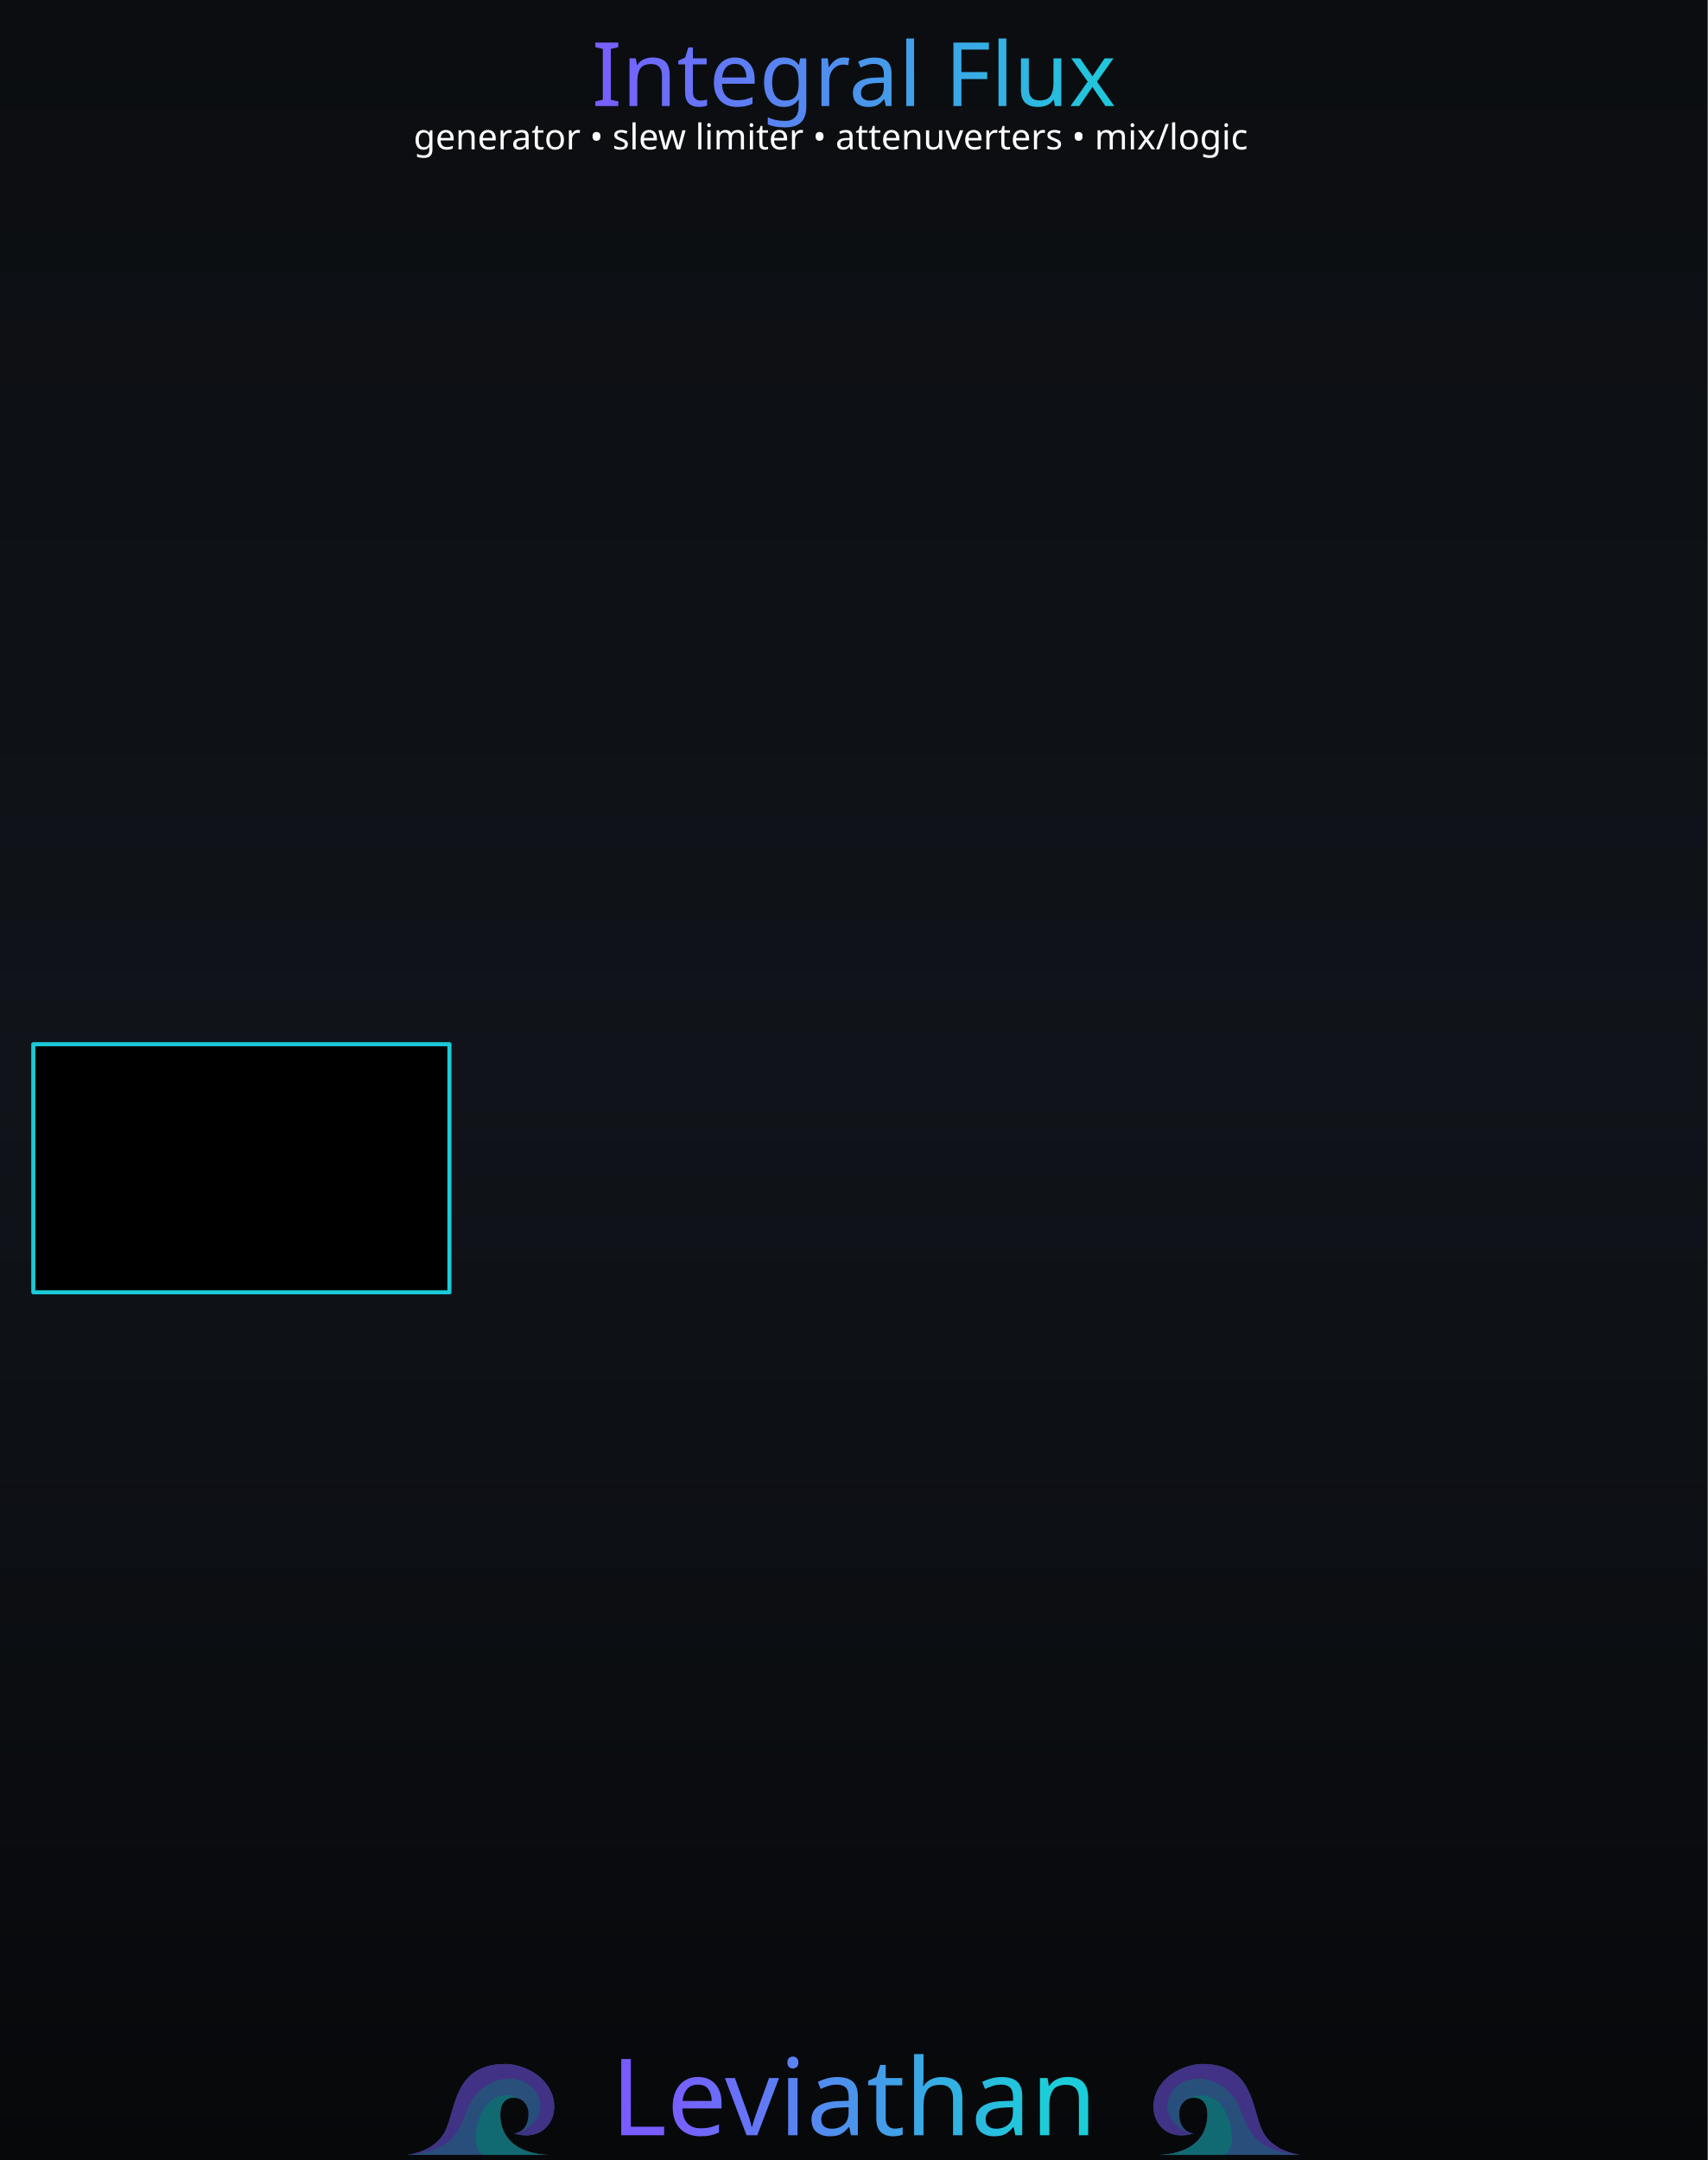
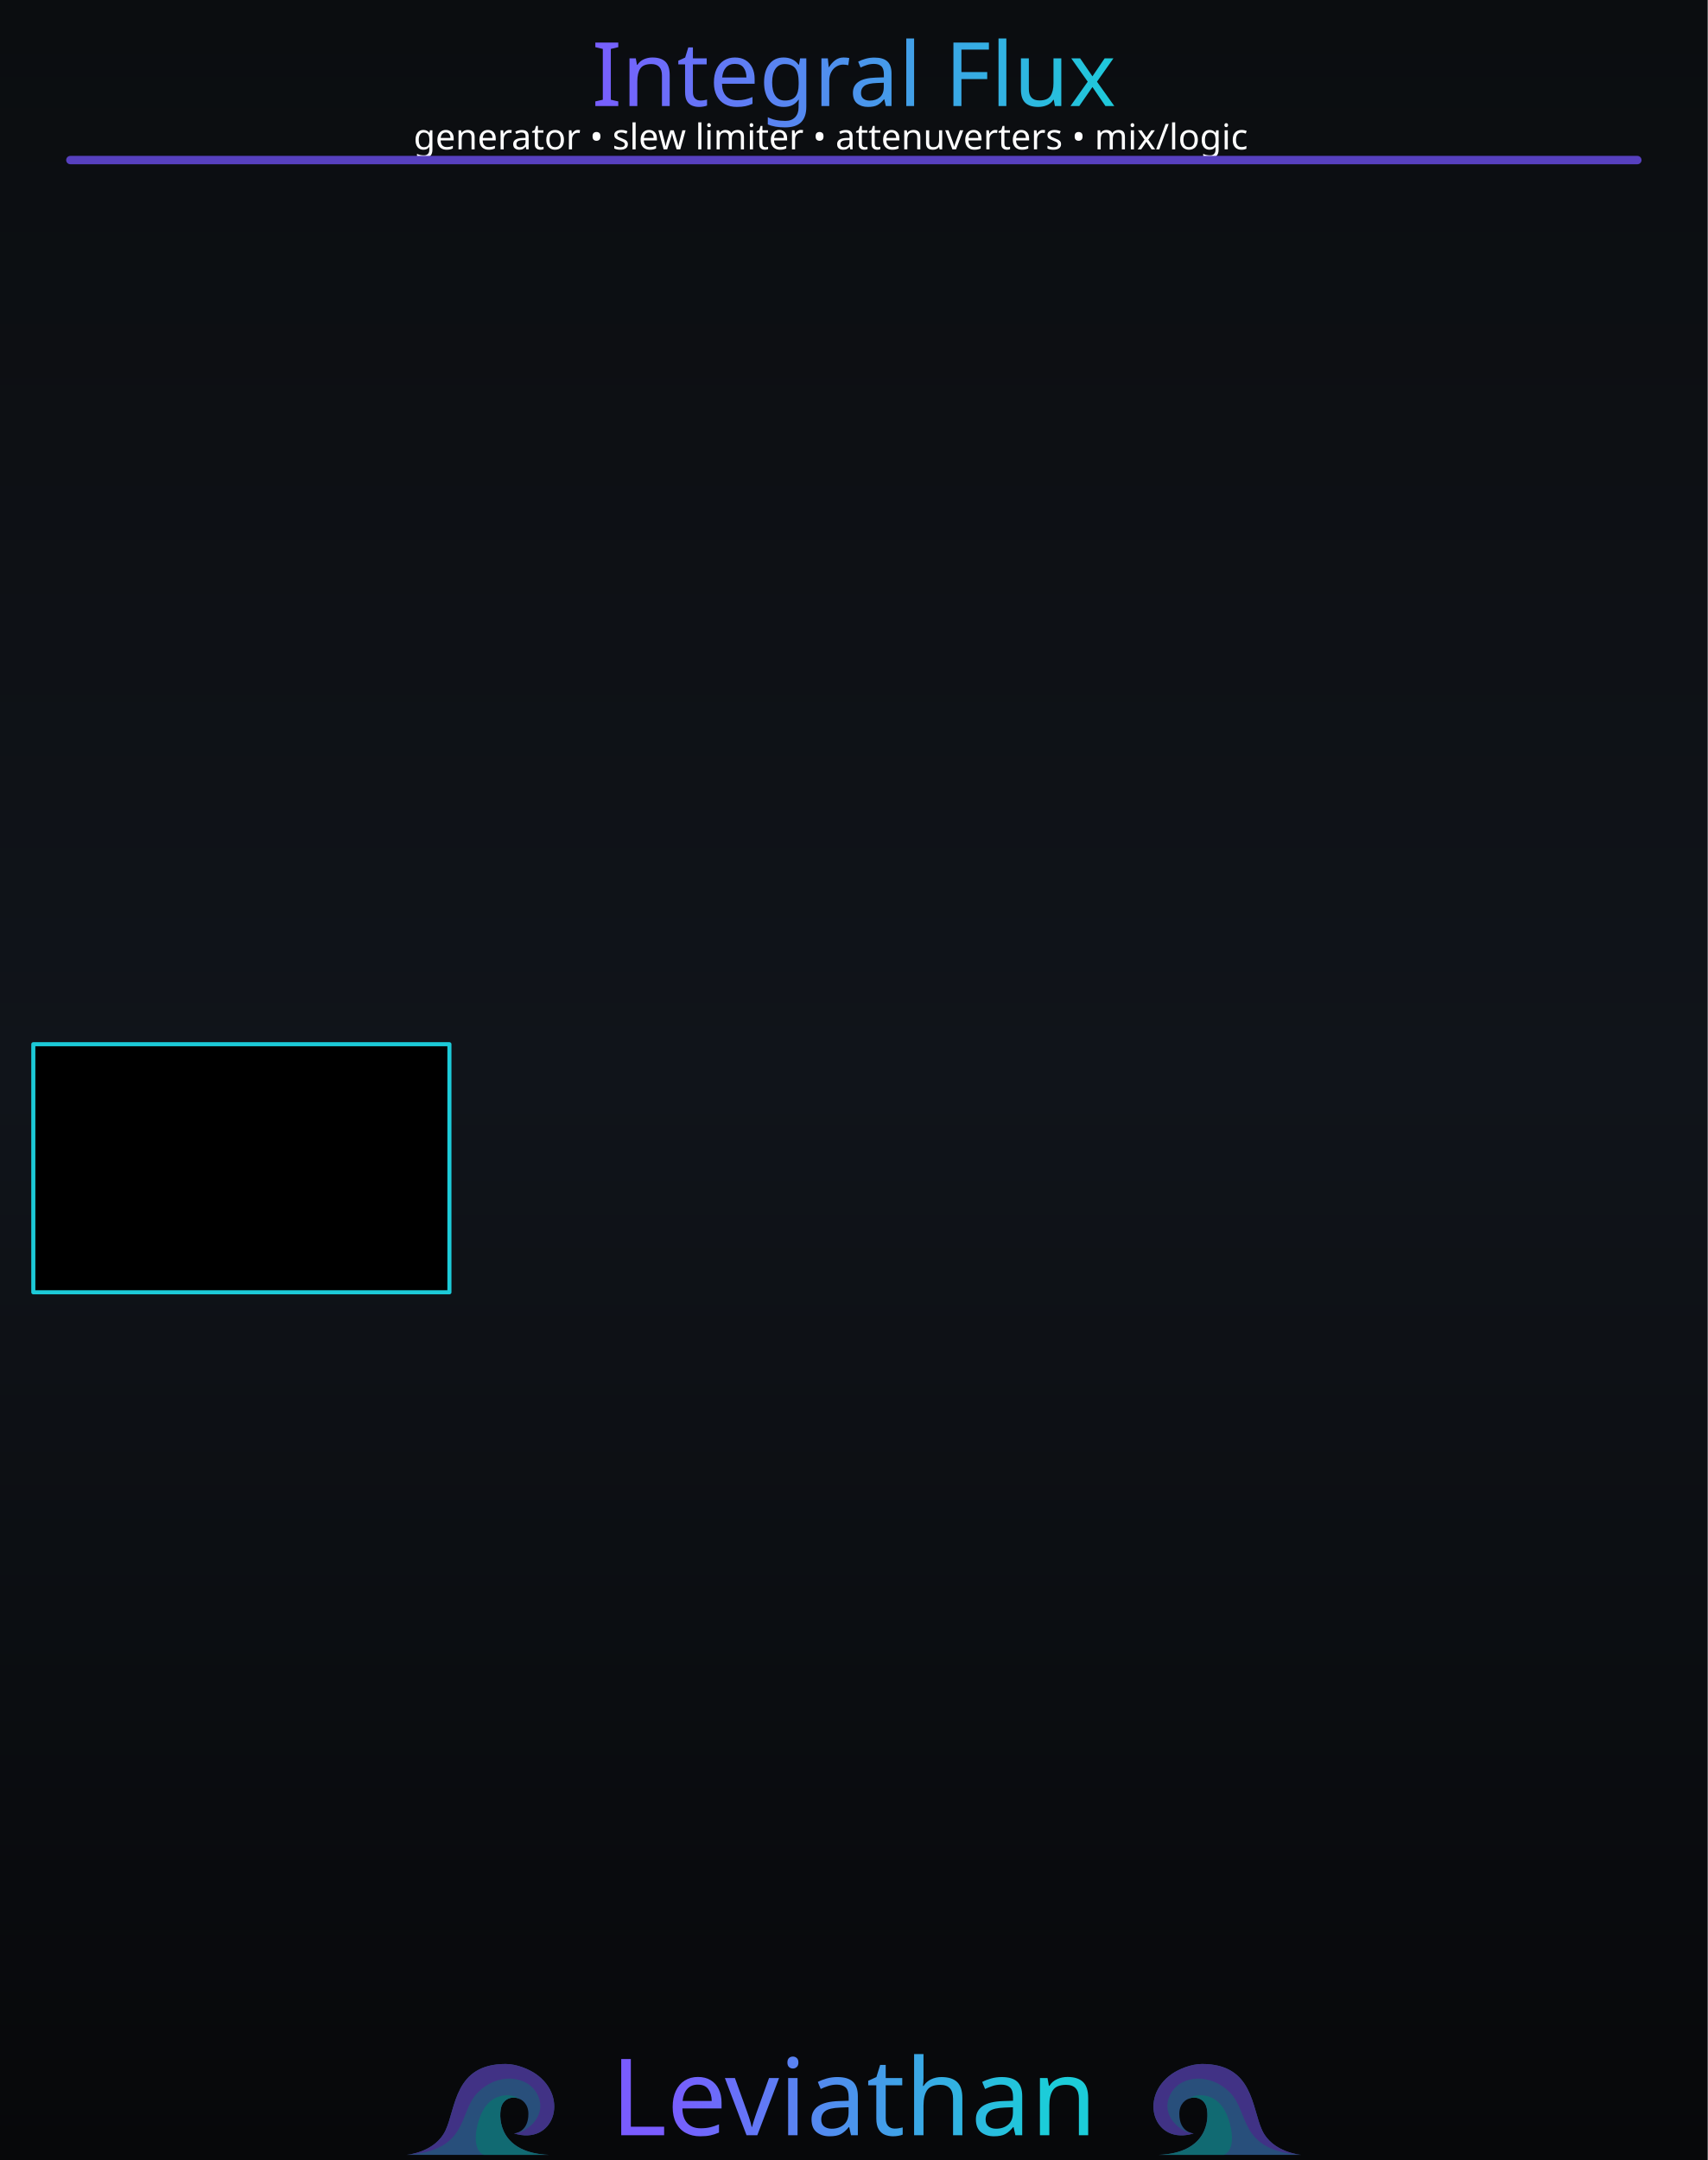
<svg xmlns="http://www.w3.org/2000/svg" xmlns:xlink="http://www.w3.org/1999/xlink" version="1.2" width="101.6mm" height="128.5mm" viewBox="0 0 10160 12850" preserveAspectRatio="xMidYMid" fill-rule="evenodd" stroke-width="28.222" stroke-linejoin="round" xml:space="preserve" id="svg488">
  <defs id="defs1">
    <linearGradient id="linearGradient22">
      <stop style="stop-color:#7a5cff;stop-opacity:1;" offset="0" id="stop22" />
      <stop style="stop-color:#1cccd9;stop-opacity:1;" offset="1" id="stop23" />
    </linearGradient>
    <linearGradient id="linearGradient20">
      <stop style="stop-color:#795cff;stop-opacity:1;" offset="0" id="stop20" />
      <stop style="stop-color:#1cccd9;stop-opacity:1;" offset="1" id="stop21" />
    </linearGradient>
    <linearGradient id="linearGradient16" x1="0" y1="0" x2="0" y2="1">
      <stop offset="0" stop-color="#1ccad8" stop-opacity="0.65" id="stop15" style="stop-color:#1ccad8;stop-opacity:1;" />
      <stop offset="1" stop-color="#7a5cff" stop-opacity="0.65" id="stop16" style="stop-color:#7a5cff;stop-opacity:1;" />
    </linearGradient>
    <linearGradient id="linearGradient14" x1="0" y1="0" x2="0" y2="1">
      <stop offset="0" stop-color="#1ccad8" stop-opacity="0.65" id="stop13" style="stop-color:#1ccad8;stop-opacity:1;" />
      <stop offset="1" stop-color="#7a5cff" stop-opacity="0.65" id="stop14" style="stop-color:#7a5cff;stop-opacity:1;" />
    </linearGradient>
    <linearGradient id="linearGradient12" x1="0" y1="0" x2="0" y2="1">
      <stop offset="0" stop-color="#1ccad8" stop-opacity="0.65" id="stop11" style="stop-color:#6140bf;stop-opacity:1;" />
      <stop offset="1" stop-color="#7a5cff" stop-opacity="0.65" id="stop12" />
    </linearGradient>
    <linearGradient id="bgGrad" x1="1108.886" y1="886.881" x2="1108.886" y2="12348.43" gradientTransform="scale(0.8893452,1.124423)" gradientUnits="userSpaceOnUse">
      <stop offset="0%" stop-color="#0b0d10" id="stop1" />
      <stop offset="50%" stop-color="#10141a" id="stop2" />
      <stop offset="100%" stop-color="#07080a" id="stop3" />
    </linearGradient>
    <linearGradient id="panelSheen" x1="1258.49" y1="999.764" x2="1258.49" y2="12199.481" gradientTransform="scale(0.8869218,1.127495)" gradientUnits="userSpaceOnUse">
      <stop offset="0%" stop-color="#ffffff" stop-opacity="0.1" id="stop4" />
      <stop offset="15%" stop-color="#ffffff" stop-opacity="0.02" id="stop5" />
      <stop offset="50%" stop-color="#ffffff" stop-opacity="0.0" id="stop6" />
      <stop offset="85%" stop-color="#ffffff" stop-opacity="0.02" id="stop7" />
      <stop offset="100%" stop-color="#ffffff" stop-opacity="0.1" id="stop8" />
    </linearGradient>
    <linearGradient id="accentGrad" x1="0" y1="0" x2="0" y2="1">
      <stop offset="0%" stop-color="#1ccad8" stop-opacity="0.65" id="stop9" />
      <stop offset="100%" stop-color="#7a5cff" stop-opacity="0.65" id="stop10" />
    </linearGradient>
    <linearGradient id="oceanWaveGrad" x1="0" y1="0" x2="1" y2="1" gradientUnits="objectBoundingBox">
      <stop offset="0%" stop-color="#55dbff" id="stop_wave_1" />
      <stop offset="55%" stop-color="#1496df" id="stop_wave_2" />
      <stop offset="100%" stop-color="#182682" id="stop_wave_3" />
    </linearGradient>
    <linearGradient xlink:href="#oceanWaveGrad" id="linearGradient10" gradientUnits="userSpaceOnUse" x1="-323.577" y1="-103.933" x2="723.812" y2="943.456" gradientTransform="matrix(-1.435811,0,0,0.6964705,8750,12953.568)" />
    <linearGradient xlink:href="#oceanWaveGrad" id="linearGradient11" gradientUnits="userSpaceOnUse" x1="-323.577" y1="-103.933" x2="723.812" y2="943.456" gradientTransform="matrix(1.435811,0,0,0.6964705,3420,12953.568)" />
    <linearGradient xlink:href="#linearGradient22" id="linearGradient500" gradientUnits="userSpaceOnUse" x1="4506.295" y1="1594.903" x2="7746.53" y2="1598.836" gradientTransform="matrix(0.9969081,0,0,0.9969081,-1016.236,-888.2671)" />
    <linearGradient xlink:href="#linearGradient20" id="linearGradient300" gradientUnits="userSpaceOnUse" gradientTransform="matrix(1.390218,0,0,1.390218,-3664.595,-5277.549)" x1="5486.824" y1="12735.478" x2="7088.807" y2="12738.298" spreadMethod="pad" />
  </defs>
  <g id="panel_art" style="display:inline">
    <g id="Background_Rect" style="display:inline" transform="matrix(0.9967357,0,0,0.9970803,-982.9628,-994.3174)">
      <rect x="986.182" y="997.229" width="10193.274" height="12887.627" rx="0" ry="0" fill="url(#bgGrad)" id="black_background" style="display:inline;fill:url(#bgGrad)" />
      <g id="waves_layer" style="display:inline;opacity:0.5" transform="matrix(1.003275,0,0,1.002928,986.182,1109.654)">
        <g id="branding_wave_left" transform="matrix(1.72,0,0,1.72,2416.919,11996.75)" style="display:inline">
          <path style="fill:#4995ec" d="m 0,413.249 c 0,0 99.571,-7.286 135.999,-84.999 36.428,-77.713 30.357,-229.499 207.642,-229.499 38.871,0 81.438,18.386 104.731,34.602 116.875,81.362 61.625,248.326 -75.589,205.523 0,0 49.786,-2.125 49.786,-67.697 0,-65.572 -82.091,-75.285 -94.714,-20.643 -8.992,38.927 -3.643,156.643 167.571,162.713" id="path149" />
          <path style="fill:#7a5cff" d="m 372.784,338.875 c 42.5,0 125.678,-65.875 75.213,-144.378 C 412.71,139.6 316.321,128.5 247.714,197.107 179.179,265.642 219.7,398.411 0.644,413.201 9.193,412.412 101.283,402.321 136,328.25 172.429,250.536 166.357,98.751 343.642,98.751 c 38.869,0 81.43,18.384 104.731,34.607 116.874,81.357 61.625,248.321 -75.589,205.517 z" id="path151" />
          <path style="fill:#1cccd9" d="M 495.426,413.249 H 268.433 C 242.935,402.664 232.851,365.455 246.5,310.035 c 15.166,-61.576 44.686,-94.762 88.642,-101.999 26.411,-4.347 46.895,4.299 59.973,12.945 -25.087,-13.418 -59.464,-4.238 -67.259,29.556 -8.998,38.929 -3.644,156.641 167.57,162.712 z" id="path155" />
        </g>
        <g id="branding_wave_right" transform="matrix(-1.72,0,0,1.72,7743.074,11996.75)" style="display:inline">
          <path style="fill:#4995ec" d="m 0,413.249 c 0,0 99.571,-7.286 135.999,-84.999 36.428,-77.713 30.357,-229.499 207.642,-229.499 38.871,0 81.438,18.386 104.731,34.602 116.875,81.362 61.625,248.326 -75.589,205.523 0,0 49.786,-2.125 49.786,-67.697 0,-65.572 -82.091,-75.285 -94.714,-20.643 -8.992,38.927 -3.643,156.643 167.571,162.713" id="path158" />
          <path style="fill:#7a5cff" d="m 372.784,338.875 c 42.5,0 125.678,-65.875 75.213,-144.378 C 412.71,139.6 316.321,128.5 247.714,197.107 179.179,265.642 219.7,398.411 0.644,413.201 9.193,412.412 101.283,402.321 136,328.25 172.429,250.536 166.357,98.751 343.642,98.751 c 38.869,0 81.43,18.384 104.731,34.607 116.874,81.357 61.625,248.321 -75.589,205.517 z" id="path160" />
          <path style="fill:#1cccd9" d="M 495.426,413.249 H 268.433 C 242.935,402.664 232.851,365.455 246.5,310.035 c 15.166,-61.576 44.686,-94.762 88.642,-101.999 26.411,-4.347 46.895,4.299 59.973,12.945 -25.087,-13.418 -59.464,-4.238 -67.259,29.556 -8.998,38.929 -3.644,156.641 167.57,162.712 z" id="path164" />
        </g>
      </g>
      <rect x="1096.182" y="1107.229" width="9973.273" height="12667.627" rx="210" ry="210" fill="none" stroke="#ffffff" stroke-opacity="0.1" stroke-width="60" id="gray_outline" style="display:none;stroke:#3c3f42;stroke-opacity:1" />
    </g>
  </g>
  <g id="panel_labels_reworked" style="display:inline">
    <text id="reworked_module_title_text" x="5079.997" y="447.278" style="font-style:normal;font-variant:normal;font-weight:normal;font-stretch:normal;font-size:529.167px;font-family:Rubik;-inkscape-font-specification:'Rubik, @wght=600';font-variant-ligatures:normal;font-variant-caps:normal;font-variant-numeric:normal;font-variant-east-asian:normal;font-variation-settings:'wght' 600;dominant-baseline:middle;text-anchor:middle;display:inline;fill:url(#linearGradient500);stroke-width:28.135" xml:space="preserve">Integral Flux</text>
    <text id="reworked_LEVIATHAN_LOGO" x="5079.997" y="12482.232" style="font-style:normal;font-variant:normal;font-weight:normal;font-stretch:normal;font-size:635px;font-family:Ancient;-inkscape-font-specification:'Ancient, Normal';font-variant-ligatures:normal;font-variant-caps:normal;font-variant-numeric:normal;font-variant-east-asian:normal;dominant-baseline:middle;text-anchor:middle;display:inline;fill:url(#linearGradient300);fill-rule:evenodd;stroke-width:37.088" xml:space="preserve">Leviathan</text>
    <text id="reworked_module_description" x="5079.997" y="815.194" style="font-style:normal;font-variant:normal;font-weight:normal;font-stretch:normal;font-size:211.667px;font-family:Rubik;-inkscape-font-specification:'Rubik, @wght=400';font-variant-ligatures:normal;font-variant-caps:normal;font-variant-numeric:normal;font-variant-east-asian:normal;font-variation-settings:'wght' 400;dominant-baseline:middle;text-anchor:middle;display:inline;fill:#ffffff" xml:space="preserve">
      <tspan x="5079.997" y="815.194" style="font-style:normal;font-variant:normal;font-weight:normal;font-stretch:normal;font-size:211.667px;font-family:Rubik;-inkscape-font-specification:'Rubik, @wght=400';font-variant-ligatures:normal;font-variant-caps:normal;font-variant-numeric:normal;font-variant-east-asian:normal;font-variation-settings:'wght' 400;display:inline;opacity:1;mix-blend-mode:normal" id="tspan2">generator • slew limiter • attenuverters • mix/logic</tspan>
    </text>
  </g>
  <g id="components" style="display:none">
    <ellipse style="display:inline;fill:#ff0000;fill-opacity:1;fill-rule:evenodd;stroke-width:30.901" id="LIN_LOG_1" cx="1397.544" cy="5052.607" rx="294.844" ry="295.81" />
    <ellipse style="display:inline;fill:#ff0000;fill-opacity:1;fill-rule:evenodd;stroke-width:30.901" id="FALL_1" cx="4200.748" cy="5307.907" rx="294.844" ry="295.81" />
    <ellipse style="display:inline;fill:#ff0000;fill-opacity:1;fill-rule:evenodd;stroke-width:30.901" id="CYCLE_1" cx="3187.528" cy="2093.81" rx="294.844" ry="295.81" />
    <ellipse style="display:inline;fill:#ff0000;fill-opacity:1;fill-rule:evenodd;stroke-width:30.901" id="RISE_1" cx="3375.451" cy="3629.263" rx="294.844" ry="295.81" />
    <ellipse style="display:inline;fill:#ff00ff;fill-opacity:1;fill-rule:evenodd;stroke-width:3.606" id="EoR_CH_1" cx="1653.687" cy="9676.031" rx="114.987" ry="120.831" />
    <ellipse style="display:inline;fill:#ff00ff;fill-opacity:1;fill-rule:evenodd;stroke-width:3.606" id="Light_Unity_1" cx="1654.687" cy="11075.845" rx="114.987" ry="120.831" />
    <ellipse style="display:inline;fill:#0000ff;fill-opacity:1;fill-rule:evenodd;stroke-width:38.302" id="EOR_1" cx="1003.699" cy="9694.572" rx="398.399" ry="405.171" />
    <ellipse style="display:inline;fill:#0000ff;fill-opacity:1;fill-rule:evenodd;stroke-width:38.302" id="CH_1_Unity" cx="1004.708" cy="11068.226" rx="398.399" ry="405.171" />
    <ellipse style="display:inline;fill:#00ff00;fill-opacity:1;fill-rule:evenodd;stroke-width:38.302" id="INPUT_1_TRIG" cx="2091.117" cy="1535.394" rx="398.399" ry="405.171" />
    <ellipse style="display:inline;fill:#00ff00;fill-opacity:1;fill-rule:evenodd;stroke-width:38.302" id="CH1_CYCLE_CV" cx="4004.899" cy="2083.789" rx="398.399" ry="405.171" />
    <ellipse style="display:inline;fill:#00ff00;fill-opacity:1;fill-rule:evenodd;stroke-width:38.302" id="CH1_FALL_CV" cx="3270.407" cy="6326.316" rx="398.399" ry="405.171" />
    <ellipse style="display:inline;fill:#00ff00;fill-opacity:1;fill-rule:evenodd;stroke-width:38.302" id="CH1_BOTH_CV" cx="2663.299" cy="5026.972" rx="398.399" ry="405.171" />
    <ellipse style="display:inline;fill:#00ff00;fill-opacity:1;fill-rule:evenodd;stroke-width:38.302" id="CH1_RISE_CV" cx="2168.299" cy="3641.572" rx="398.399" ry="405.171" />
    <ellipse style="display:inline;fill:#00ff00;fill-opacity:1;fill-rule:evenodd;stroke-width:38.302" id="INPUT_1" cx="994.708" cy="1535.394" rx="398.399" ry="405.171" />
    <ellipse style="display:inline;fill:#ff00ff;fill-opacity:1;fill-rule:evenodd;stroke-width:3.606" id="CYCLE_1_LED" cx="3187.526" cy="1485.54" rx="114.987" ry="120.831" />
    <ellipse style="display:inline;fill:#ff00ff;fill-opacity:1;fill-rule:evenodd;stroke-width:3.606" id="EoC_CH_4" cx="8467.987" cy="9671.57" rx="114.987" ry="120.831" />
    <ellipse style="display:inline;fill:#ff00ff;fill-opacity:1;fill-rule:evenodd;stroke-width:3.684" id="Light_Unity_4" cx="8473.1" cy="11075.831" rx="120" ry="120.831" />
    <ellipse style="display:inline;fill:#ff00ff;fill-opacity:1;fill-rule:evenodd;stroke-width:3.606" id="CYCLE_4_LED" cx="6935.252" cy="1485.54" rx="114.987" ry="120.831" />
    <ellipse style="display:inline;fill:#ff0000;fill-opacity:1;fill-rule:evenodd;stroke-width:30.901" id="CYCLE_4" cx="6955.244" cy="2093.81" rx="294.844" ry="295.81" />
    <ellipse style="display:inline;fill:#0000ff;fill-opacity:1;fill-rule:evenodd;stroke-width:38.302" id="EOC_4" cx="9128.103" cy="9691.512" rx="398.399" ry="405.171" />
    <ellipse style="display:inline;fill:#0000ff;fill-opacity:1;fill-rule:evenodd;stroke-width:38.302" id="CH_4_Unity" cx="9128.103" cy="11068.226" rx="398.399" ry="405.171" />
    <ellipse style="display:inline;fill:#00ff00;fill-opacity:1;fill-rule:evenodd;stroke-width:38.302" id="CH4_CYCLE_CV" cx="6117.899" cy="2083.789" rx="398.399" ry="405.171" />
    <ellipse style="display:inline;fill:#00ff00;fill-opacity:1;fill-rule:evenodd;stroke-width:38.302" id="CH4_FALL_CV" cx="6918.926" cy="6326.316" rx="398.399" ry="405.171" />
    <ellipse style="display:inline;fill:#00ff00;fill-opacity:1;fill-rule:evenodd;stroke-width:38.302" id="CH4_BOTH_CV" cx="7455.986" cy="5006.972" rx="398.399" ry="405.171" />
    <ellipse style="display:inline;fill:#00ff00;fill-opacity:1;fill-rule:evenodd;stroke-width:38.302" id="CH4_RISE_CV" cx="7980.998" cy="3621.572" rx="398.399" ry="405.171" />
    <ellipse style="display:inline;fill:#00ff00;fill-opacity:1;fill-rule:evenodd;stroke-width:38.302" id="INPUT_4" cx="9118.103" cy="1535.394" rx="398.399" ry="405.171" />
    <ellipse style="display:inline;fill:#00ff00;fill-opacity:1;fill-rule:evenodd;stroke-width:38.302" id="INPUT_4_TRIG" cx="8021.695" cy="1535.394" rx="398.399" ry="405.171" />
    <ellipse style="display:inline;fill:#ff0000;fill-opacity:1;fill-rule:evenodd;stroke-width:30.901" id="LIN_LOG_4" cx="9171.598" cy="5035.767" rx="294.844" ry="295.81" />
    <ellipse style="display:inline;fill:#ff0000;fill-opacity:1;fill-rule:evenodd;stroke-width:30.901" id="FALL_4" cx="5918.544" cy="5307.907" rx="294.844" ry="295.81" />
    <ellipse style="display:inline;fill:#ff0000;fill-opacity:1;fill-rule:evenodd;stroke-width:30.901" id="RISE_4" cx="6763.814" cy="3629.263" rx="294.844" ry="295.81" />
    <ellipse style="display:inline;fill:#00ff00;fill-opacity:1;fill-rule:evenodd;stroke-width:38.302" id="INPUT_3" cx="5958.498" cy="7637.692" rx="398.399" ry="405.171" />
    <ellipse style="display:inline;fill:#00ff00;fill-opacity:1;fill-rule:evenodd;stroke-width:38.302" id="INPUT_2" cx="4254.299" cy="7637.733" rx="398.399" ry="405.171" />
    <ellipse style="display:inline;fill:#ff00ff;fill-opacity:1;fill-rule:evenodd;stroke-width:3.606" id="INV_LED" cx="5955.387" cy="11075.831" rx="114.987" ry="120.831" />
    <ellipse style="display:inline;fill:#0000ff;fill-opacity:1;fill-rule:evenodd;stroke-width:38.302" id="INV_OUT" cx="6797.499" cy="11088.226" rx="398.399" ry="405.171" />
    <ellipse style="display:inline;fill:#0000ff;fill-opacity:1;fill-rule:evenodd;stroke-width:38.302" id="SUM_OUT" cx="5071.399" cy="11088.226" rx="398.399" ry="405.171" />
    <ellipse style="display:inline;fill:#0000ff;fill-opacity:1;fill-rule:evenodd;stroke-width:38.302" id="OR_OUT" cx="3365.199" cy="11088.226" rx="398.399" ry="405.171" />
    <ellipse style="display:inline;fill:#ff00ff;fill-opacity:1;fill-rule:evenodd;stroke-width:3.606" id="OR_LED" cx="4237.387" cy="11075.831" rx="114.987" ry="120.831" />
    <ellipse style="display:inline;fill:#ff0000;fill-opacity:1;fill-rule:evenodd;stroke-width:30.901" id="ATTENUATE_4" cx="7593.145" cy="8644.577" rx="294.844" ry="295.81" />
    <ellipse style="display:inline;fill:#ff0000;fill-opacity:1;fill-rule:evenodd;stroke-width:30.901" id="ATTENUATE_3" cx="5958.544" cy="8644.577" rx="294.844" ry="295.81" />
    <ellipse style="display:inline;fill:#ff0000;fill-opacity:1;fill-rule:evenodd;stroke-width:30.901" id="ATTENUATE_2" cx="4254.244" cy="8644.577" rx="294.844" ry="295.81" />
    <ellipse style="display:inline;fill:#ff0000;fill-opacity:1;fill-rule:evenodd;stroke-width:30.901" id="ATTENUATE_1" cx="2549.444" cy="8644.577" rx="294.844" ry="295.81" />
    <ellipse style="display:inline;fill:#0000ff;fill-opacity:1;fill-rule:evenodd;stroke-width:38.302" id="OUT_4" cx="7583.201" cy="9691.512" rx="398.399" ry="405.171" />
    <ellipse style="display:inline;fill:#0000ff;fill-opacity:1;fill-rule:evenodd;stroke-width:38.302" id="OUT_3" cx="5948.554" cy="9691.512" rx="398.399" ry="405.171" />
    <ellipse style="display:inline;fill:#0000ff;fill-opacity:1;fill-rule:evenodd;stroke-width:38.302" id="OUT_2" cx="4234.299" cy="9691.512" rx="398.399" ry="405.171" />
    <ellipse style="display:inline;fill:#0000ff;fill-opacity:1;fill-rule:evenodd;stroke-width:43.91" id="OUT_1" cx="2529.514" cy="9691.512" rx="387.498" ry="405.171" />
  </g>
  <rect style="display:inline;opacity:1;fill:#000000;fill-opacity:1;fill-rule:nonzero;stroke:#1ccad8;stroke-width:24.338;stroke-linecap:round;stroke-linejoin:round;stroke-dasharray:none;stroke-opacity:1" id="CH1_PREVIEW" width="2475.662" height="1475.667" x="198.169" y="6212.169" />
+   <path d="M 418.623,952.223 H 9741.39" stroke="url(#accentGrad)" stroke-width="49.845" stroke-linecap="round" opacity="0.55" fill="none" id="top_horizontal_line" style="display:inline;stroke:#5740bf;stroke-opacity:1;opacity:1" />
</svg>
